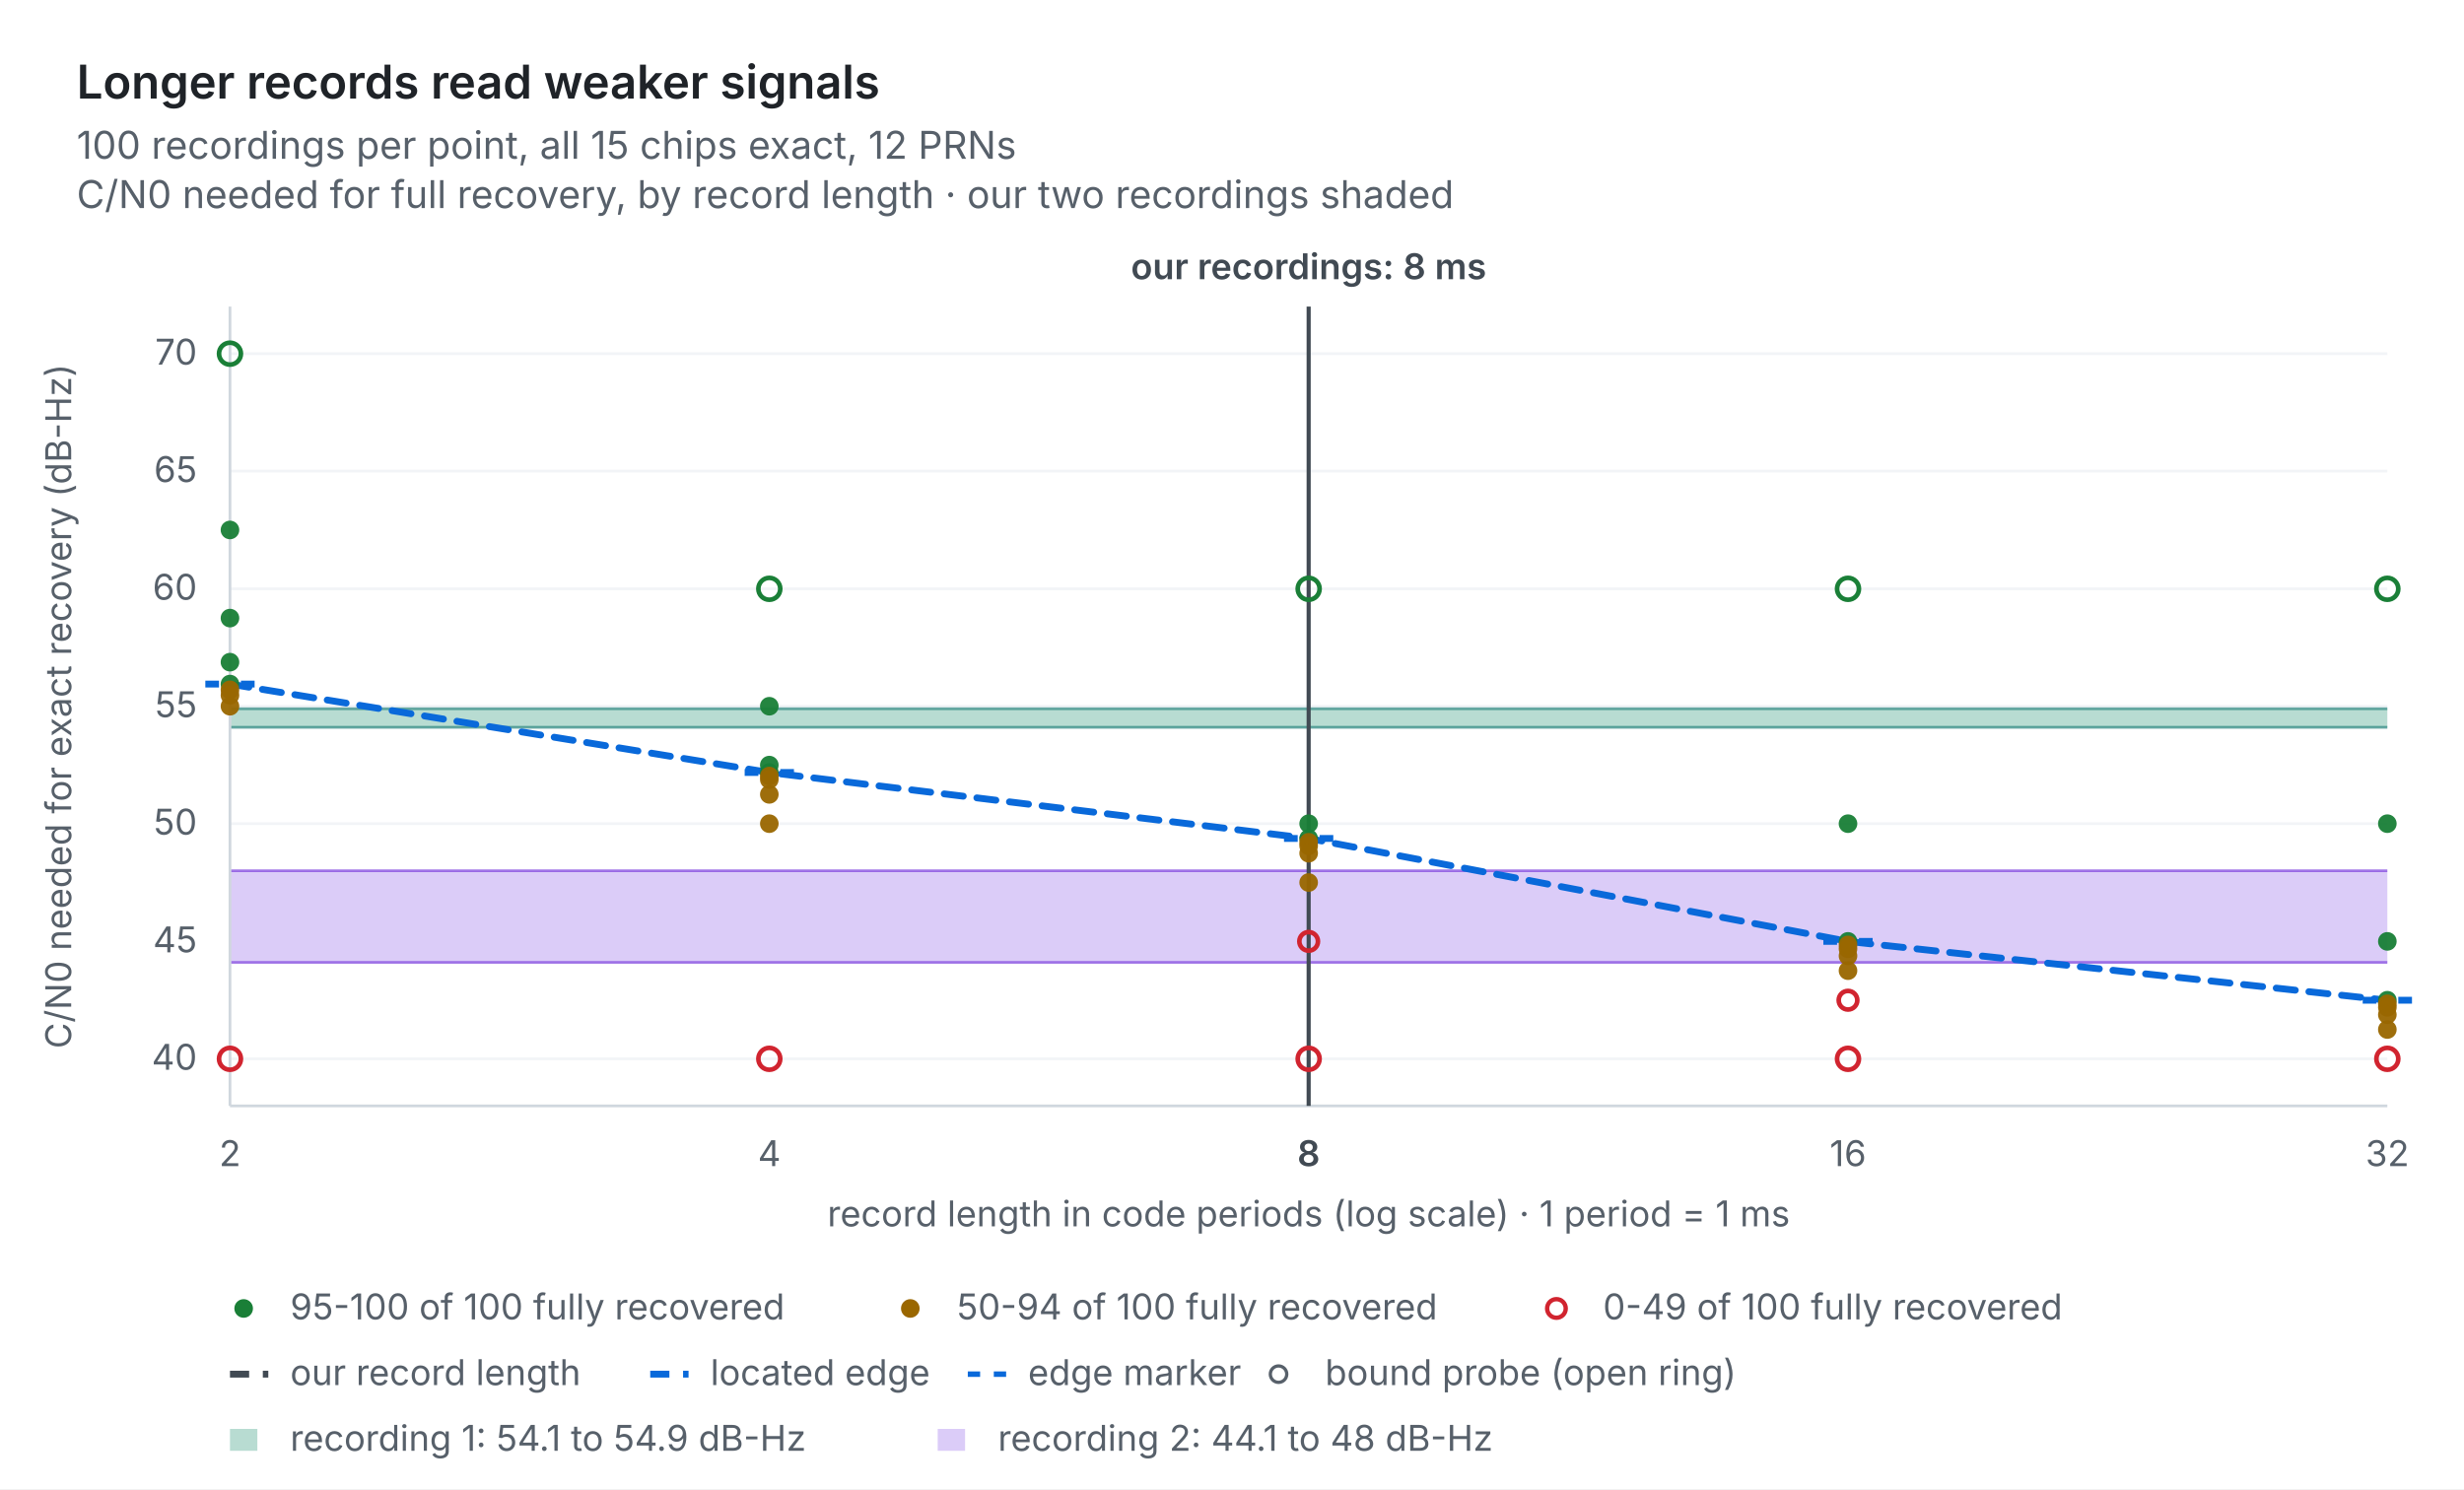
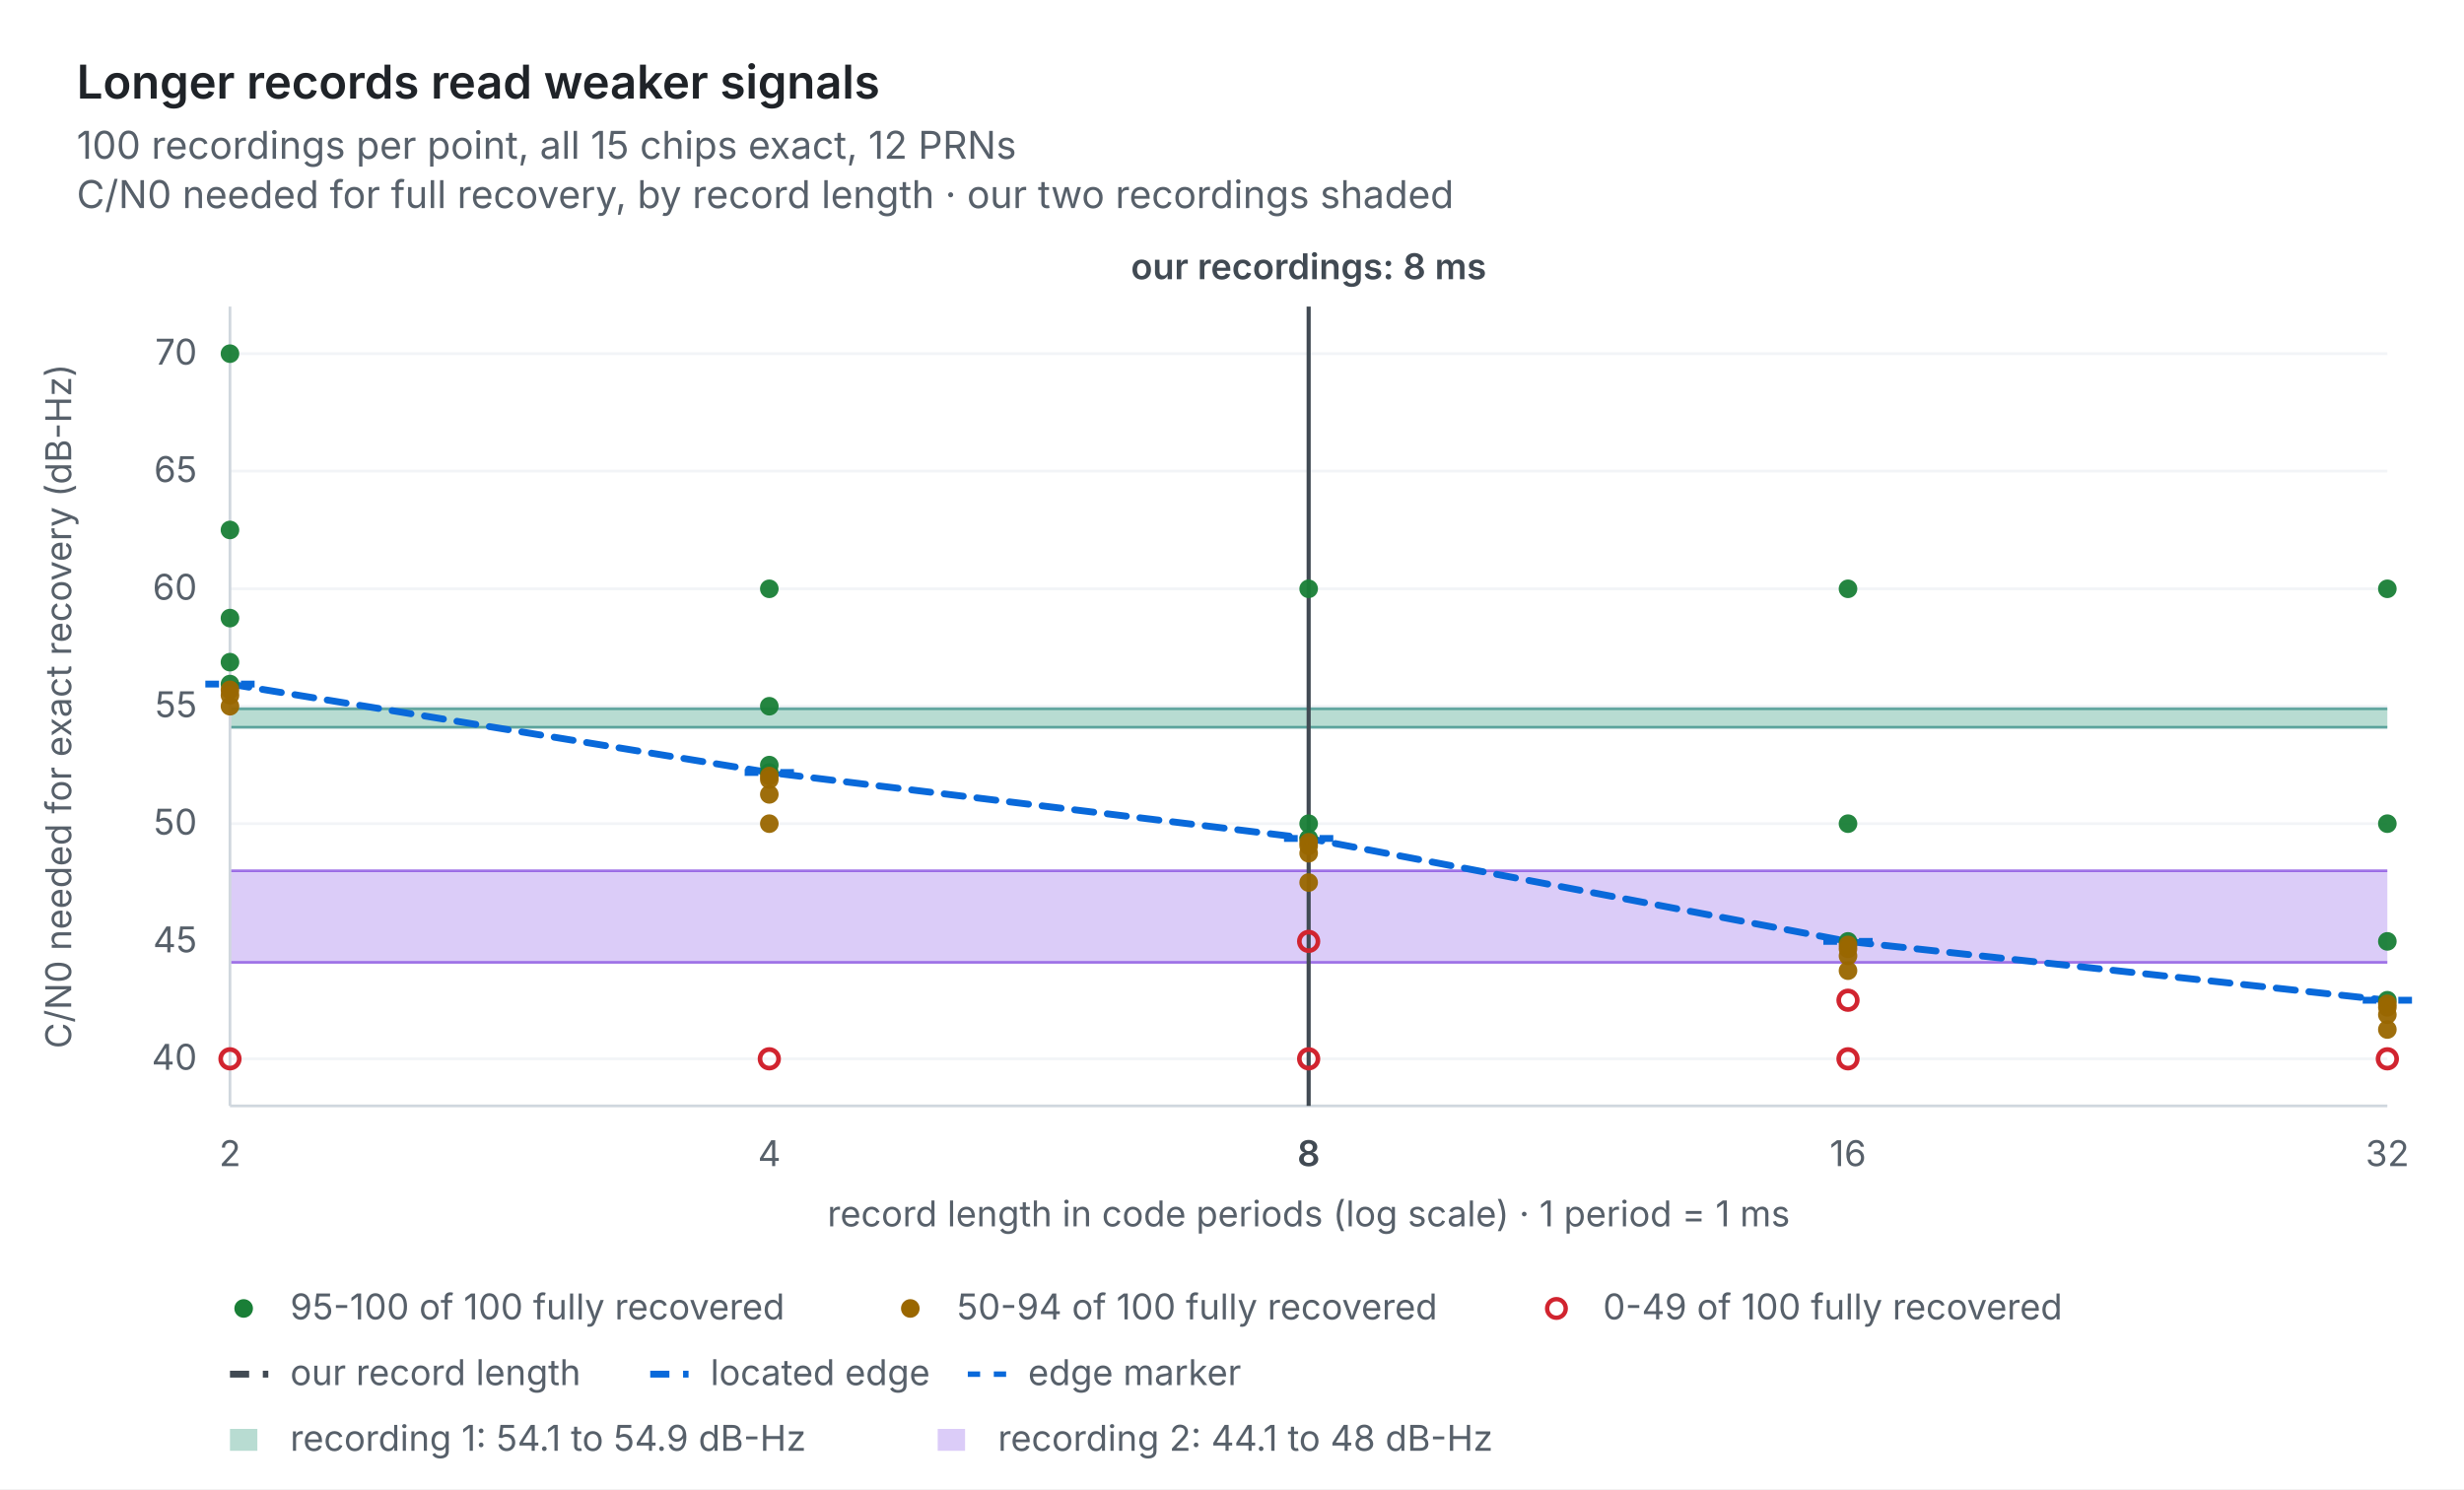
<svg xmlns="http://www.w3.org/2000/svg" width="900" height="544" viewBox="0 0 900 544" role="img" aria-labelledby="duration-figure-title" font-family="system-ui, -apple-system, Segoe UI, sans-serif">
  <rect width="900" height="544" fill="#ffffff" />
  <text x="28" y="36" font-size="17" font-weight="600" fill="#1f2328">Longer records read weaker signals</text>
  <text x="28" y="58" font-size="14" fill="#57606a">100 recordings per point, all 15 chips exact, 12 PRNs</text>
  <text x="28" y="76" font-size="14" fill="#57606a">C/N0 needed for full recovery, by record length · our two recordings shaded</text>
  <line x1="84" y1="386.8" x2="872" y2="386.8" stroke="#f2f4f7" stroke-width="1" />
  <text x="72" y="390.8" text-anchor="end" font-size="13" fill="#57606a">40</text>
  <line x1="84" y1="343.9" x2="872" y2="343.9" stroke="#f2f4f7" stroke-width="1" />
  <text x="72" y="347.9" text-anchor="end" font-size="13" fill="#57606a">45</text>
  <line x1="84" y1="300.9" x2="872" y2="300.9" stroke="#f2f4f7" stroke-width="1" />
  <text x="72" y="304.9" text-anchor="end" font-size="13" fill="#57606a">50</text>
  <line x1="84" y1="258.0" x2="872" y2="258.0" stroke="#f2f4f7" stroke-width="1" />
  <text x="72" y="262.0" text-anchor="end" font-size="13" fill="#57606a">55</text>
  <line x1="84" y1="215.1" x2="872" y2="215.1" stroke="#f2f4f7" stroke-width="1" />
  <text x="72" y="219.1" text-anchor="end" font-size="13" fill="#57606a">60</text>
  <line x1="84" y1="172.1" x2="872" y2="172.1" stroke="#f2f4f7" stroke-width="1" />
  <text x="72" y="176.1" text-anchor="end" font-size="13" fill="#57606a">65</text>
  <line x1="84" y1="129.2" x2="872" y2="129.2" stroke="#f2f4f7" stroke-width="1" />
  <text x="72" y="133.2" text-anchor="end" font-size="13" fill="#57606a">70</text>
  <rect x="84.0" y="258.9" width="788.0" height="6.9" fill="#b8dcd2" />
  <line x1="84.0" y1="258.9" x2="872" y2="258.9" stroke="#0f766e" stroke-opacity="0.6" stroke-width="1" />
  <line x1="84.0" y1="265.7" x2="872" y2="265.7" stroke="#0f766e" stroke-opacity="0.6" stroke-width="1" />
  <rect x="84.0" y="318.1" width="788.0" height="33.5" fill="#dbccf8" />
  <line x1="84.0" y1="318.1" x2="872" y2="318.1" stroke="#6d28d9" stroke-opacity="0.6" stroke-width="1" />
  <line x1="84.0" y1="351.6" x2="872" y2="351.6" stroke="#6d28d9" stroke-opacity="0.6" stroke-width="1" />
  <line x1="84" y1="404" x2="872" y2="404" stroke="#d0d7de" />
  <line x1="84" y1="112" x2="84" y2="404" stroke="#d0d7de" />
  <text x="84.0" y="426" text-anchor="middle" font-size="13" font-weight="400" fill="#57606a">2</text>
  <text x="281.0" y="426" text-anchor="middle" font-size="13" font-weight="400" fill="#57606a">4</text>
  <text x="478.0" y="426" text-anchor="middle" font-size="13" font-weight="600" fill="#414a53">8</text>
  <text x="675.0" y="426" text-anchor="middle" font-size="13" font-weight="400" fill="#57606a">16</text>
  <text x="872.0" y="426" text-anchor="middle" font-size="13" font-weight="400" fill="#57606a">32</text>
  <text x="478" y="448" text-anchor="middle" font-size="13" fill="#57606a">record length in code periods (log scale) · 1 period = 1 ms</text>
  <text transform="translate(26 258) rotate(-90)" text-anchor="middle" font-size="13" fill="#57606a">C/N0 needed for exact recovery (dB-Hz)</text>
  <line x1="478.0" y1="112" x2="478.0" y2="404" stroke="#414a53" stroke-width="1.5" />
  <text x="478.0" y="102" text-anchor="middle" font-size="13" font-weight="600" fill="#414a53">our recordings: 8 ms</text>
  <polyline points="84.0,249.9 281.0,282.2 478.0,306.3 675.0,343.9 872.0,365.4" fill="none" stroke="#0969da" stroke-width="2.5" stroke-dasharray="7 5" stroke-linecap="round" />
-   <circle cx="84.0" cy="129.2" r="4.0" fill="none" stroke="#1a7f37" stroke-width="1.7" />
+   <circle cx="84.0" cy="129.2" r="3.4" fill="#1a7f37" fill-opacity="0.95" />
  <circle cx="84.0" cy="193.6" r="3.4" fill="#1a7f37" fill-opacity="0.95" />
  <circle cx="84.0" cy="225.8" r="3.4" fill="#1a7f37" fill-opacity="0.95" />
  <circle cx="84.0" cy="241.9" r="3.4" fill="#1a7f37" fill-opacity="0.95" />
  <circle cx="84.0" cy="249.9" r="3.4" fill="#1a7f37" fill-opacity="0.95" />
  <circle cx="84.0" cy="252.0" r="3.4" fill="#9a6700" fill-opacity="0.95" />
  <circle cx="84.0" cy="254.0" r="3.4" fill="#9a6700" fill-opacity="0.95" />
  <circle cx="84.0" cy="258.0" r="3.4" fill="#9a6700" fill-opacity="0.95" />
-   <circle cx="84.0" cy="386.8" r="4.0" fill="none" stroke="#d1242f" stroke-width="1.7" />
+   <circle cx="84.0" cy="386.8" r="3.4" fill="none" stroke="#d1242f" stroke-width="1.7" />
  <line x1="75.0" y1="249.9" x2="80.0" y2="249.9" stroke="#0969da" stroke-width="2.5" />
  <line x1="88.0" y1="249.9" x2="93.0" y2="249.9" stroke="#0969da" stroke-width="2.5" />
-   <circle cx="281.0" cy="215.1" r="4.0" fill="none" stroke="#1a7f37" stroke-width="1.7" />
+   <circle cx="281.0" cy="215.1" r="3.4" fill="#1a7f37" fill-opacity="0.95" />
  <circle cx="281.0" cy="258.0" r="3.4" fill="#1a7f37" fill-opacity="0.95" />
  <circle cx="281.0" cy="279.5" r="3.4" fill="#1a7f37" fill-opacity="0.95" />
  <circle cx="281.0" cy="282.2" r="3.4" fill="#1a7f37" fill-opacity="0.95" />
  <circle cx="281.0" cy="283.5" r="3.4" fill="#9a6700" fill-opacity="0.95" />
  <circle cx="281.0" cy="284.8" r="3.4" fill="#9a6700" fill-opacity="0.95" />
  <circle cx="281.0" cy="290.2" r="3.4" fill="#9a6700" fill-opacity="0.95" />
  <circle cx="281.0" cy="300.9" r="3.4" fill="#9a6700" fill-opacity="0.95" />
-   <circle cx="281.0" cy="386.8" r="4.0" fill="none" stroke="#d1242f" stroke-width="1.7" />
+   <circle cx="281.0" cy="386.8" r="3.4" fill="none" stroke="#d1242f" stroke-width="1.7" />
  <line x1="272.0" y1="282.2" x2="277.0" y2="282.2" stroke="#0969da" stroke-width="2.5" />
  <line x1="285.0" y1="282.2" x2="290.0" y2="282.2" stroke="#0969da" stroke-width="2.5" />
-   <circle cx="478.0" cy="215.1" r="4.0" fill="none" stroke="#1a7f37" stroke-width="1.7" />
+   <circle cx="478.0" cy="215.1" r="3.4" fill="#1a7f37" fill-opacity="0.95" />
  <circle cx="478.0" cy="300.9" r="3.4" fill="#1a7f37" fill-opacity="0.95" />
  <circle cx="478.0" cy="306.3" r="3.4" fill="#1a7f37" fill-opacity="0.95" />
  <circle cx="478.0" cy="307.7" r="3.4" fill="#9a6700" fill-opacity="0.95" />
  <circle cx="478.0" cy="309.0" r="3.4" fill="#9a6700" fill-opacity="0.95" />
  <circle cx="478.0" cy="311.7" r="3.4" fill="#9a6700" fill-opacity="0.95" />
  <circle cx="478.0" cy="322.4" r="3.4" fill="#9a6700" fill-opacity="0.95" />
  <circle cx="478.0" cy="343.9" r="3.4" fill="none" stroke="#d1242f" stroke-width="1.7" />
-   <circle cx="478.0" cy="386.8" r="4.0" fill="none" stroke="#d1242f" stroke-width="1.7" />
+   <circle cx="478.0" cy="386.8" r="3.4" fill="none" stroke="#d1242f" stroke-width="1.7" />
  <line x1="469.0" y1="306.3" x2="474.0" y2="306.3" stroke="#0969da" stroke-width="2.5" />
  <line x1="482.0" y1="306.3" x2="487.0" y2="306.3" stroke="#0969da" stroke-width="2.5" />
-   <circle cx="675.0" cy="215.1" r="4.0" fill="none" stroke="#1a7f37" stroke-width="1.7" />
+   <circle cx="675.0" cy="215.1" r="3.4" fill="#1a7f37" fill-opacity="0.95" />
  <circle cx="675.0" cy="300.9" r="3.4" fill="#1a7f37" fill-opacity="0.95" />
  <circle cx="675.0" cy="343.9" r="3.4" fill="#1a7f37" fill-opacity="0.95" />
  <circle cx="675.0" cy="345.2" r="3.4" fill="#9a6700" fill-opacity="0.95" />
  <circle cx="675.0" cy="346.6" r="3.4" fill="#9a6700" fill-opacity="0.95" />
  <circle cx="675.0" cy="349.2" r="3.4" fill="#9a6700" fill-opacity="0.95" />
  <circle cx="675.0" cy="354.6" r="3.4" fill="#9a6700" fill-opacity="0.95" />
  <circle cx="675.0" cy="365.4" r="3.4" fill="none" stroke="#d1242f" stroke-width="1.7" />
-   <circle cx="675.0" cy="386.8" r="4.0" fill="none" stroke="#d1242f" stroke-width="1.7" />
+   <circle cx="675.0" cy="386.8" r="3.4" fill="none" stroke="#d1242f" stroke-width="1.7" />
  <line x1="666.0" y1="343.9" x2="671.0" y2="343.9" stroke="#0969da" stroke-width="2.5" />
  <line x1="679.0" y1="343.9" x2="684.0" y2="343.9" stroke="#0969da" stroke-width="2.5" />
-   <circle cx="872.0" cy="215.1" r="4.0" fill="none" stroke="#1a7f37" stroke-width="1.7" />
+   <circle cx="872.0" cy="215.1" r="3.4" fill="#1a7f37" fill-opacity="0.95" />
  <circle cx="872.0" cy="300.9" r="3.4" fill="#1a7f37" fill-opacity="0.95" />
  <circle cx="872.0" cy="343.9" r="3.4" fill="#1a7f37" fill-opacity="0.95" />
  <circle cx="872.0" cy="365.4" r="3.4" fill="#1a7f37" fill-opacity="0.95" />
  <circle cx="872.0" cy="366.7" r="3.4" fill="#9a6700" fill-opacity="0.95" />
  <circle cx="872.0" cy="368.0" r="3.4" fill="#9a6700" fill-opacity="0.95" />
  <circle cx="872.0" cy="370.7" r="3.4" fill="#9a6700" fill-opacity="0.95" />
  <circle cx="872.0" cy="376.1" r="3.4" fill="#9a6700" fill-opacity="0.95" />
-   <circle cx="872.0" cy="386.8" r="4.0" fill="none" stroke="#d1242f" stroke-width="1.7" />
+   <circle cx="872.0" cy="386.8" r="3.4" fill="none" stroke="#d1242f" stroke-width="1.7" />
  <line x1="863.0" y1="365.4" x2="868.0" y2="365.4" stroke="#0969da" stroke-width="2.5" />
  <line x1="876.0" y1="365.4" x2="881.0" y2="365.4" stroke="#0969da" stroke-width="2.5" />
  <circle cx="89.0" cy="478" r="3.4" fill="#1a7f37" />
  <text x="106.0" y="482" font-size="13" fill="#57606a">95-100 of 100 fully recovered</text>
  <circle cx="332.5" cy="478" r="3.4" fill="#9a6700" />
  <text x="349.5" y="482" font-size="13" fill="#57606a">50-94 of 100 fully recovered</text>
  <circle cx="568.5" cy="478" r="3.4" fill="none" stroke="#d1242f" stroke-width="1.6" />
  <text x="585.5" y="482" font-size="13" fill="#57606a">0-49 of 100 fully recovered</text>
  <line x1="84.0" y1="502" x2="98.0" y2="502" stroke="#414a53" stroke-width="2.5" stroke-dasharray="7 5" />
  <text x="106.0" y="506" font-size="13" fill="#57606a">our record length</text>
  <line x1="237.5" y1="502" x2="251.5" y2="502" stroke="#0969da" stroke-width="2.5" stroke-dasharray="7 5" />
  <text x="259.5" y="506" font-size="13" fill="#57606a">located edge</text>
  <line x1="353.5" y1="502" x2="358.0" y2="502" stroke="#0969da" stroke-width="2" />
  <line x1="363.0" y1="502" x2="367.5" y2="502" stroke="#0969da" stroke-width="2" />
  <text x="375.5" y="506" font-size="13" fill="#57606a">edge marker</text>
-   <circle cx="467.0" cy="502" r="3.0" fill="none" stroke="#57606a" stroke-width="1.2" />
-   <text x="484.0" y="506" font-size="13" fill="#57606a">bound probe (open ring)</text>
  <rect x="84.0" y="522" width="10" height="8" fill="#b8dcd2" />
  <text x="106.0" y="530" font-size="13" fill="#57606a">recording 1: 54.1 to 54.9 dB-Hz</text>
  <rect x="342.5" y="522" width="10" height="8" fill="#dbccf8" />
  <text x="364.5" y="530" font-size="13" fill="#57606a">recording 2: 44.1 to 48 dB-Hz</text>
</svg>
